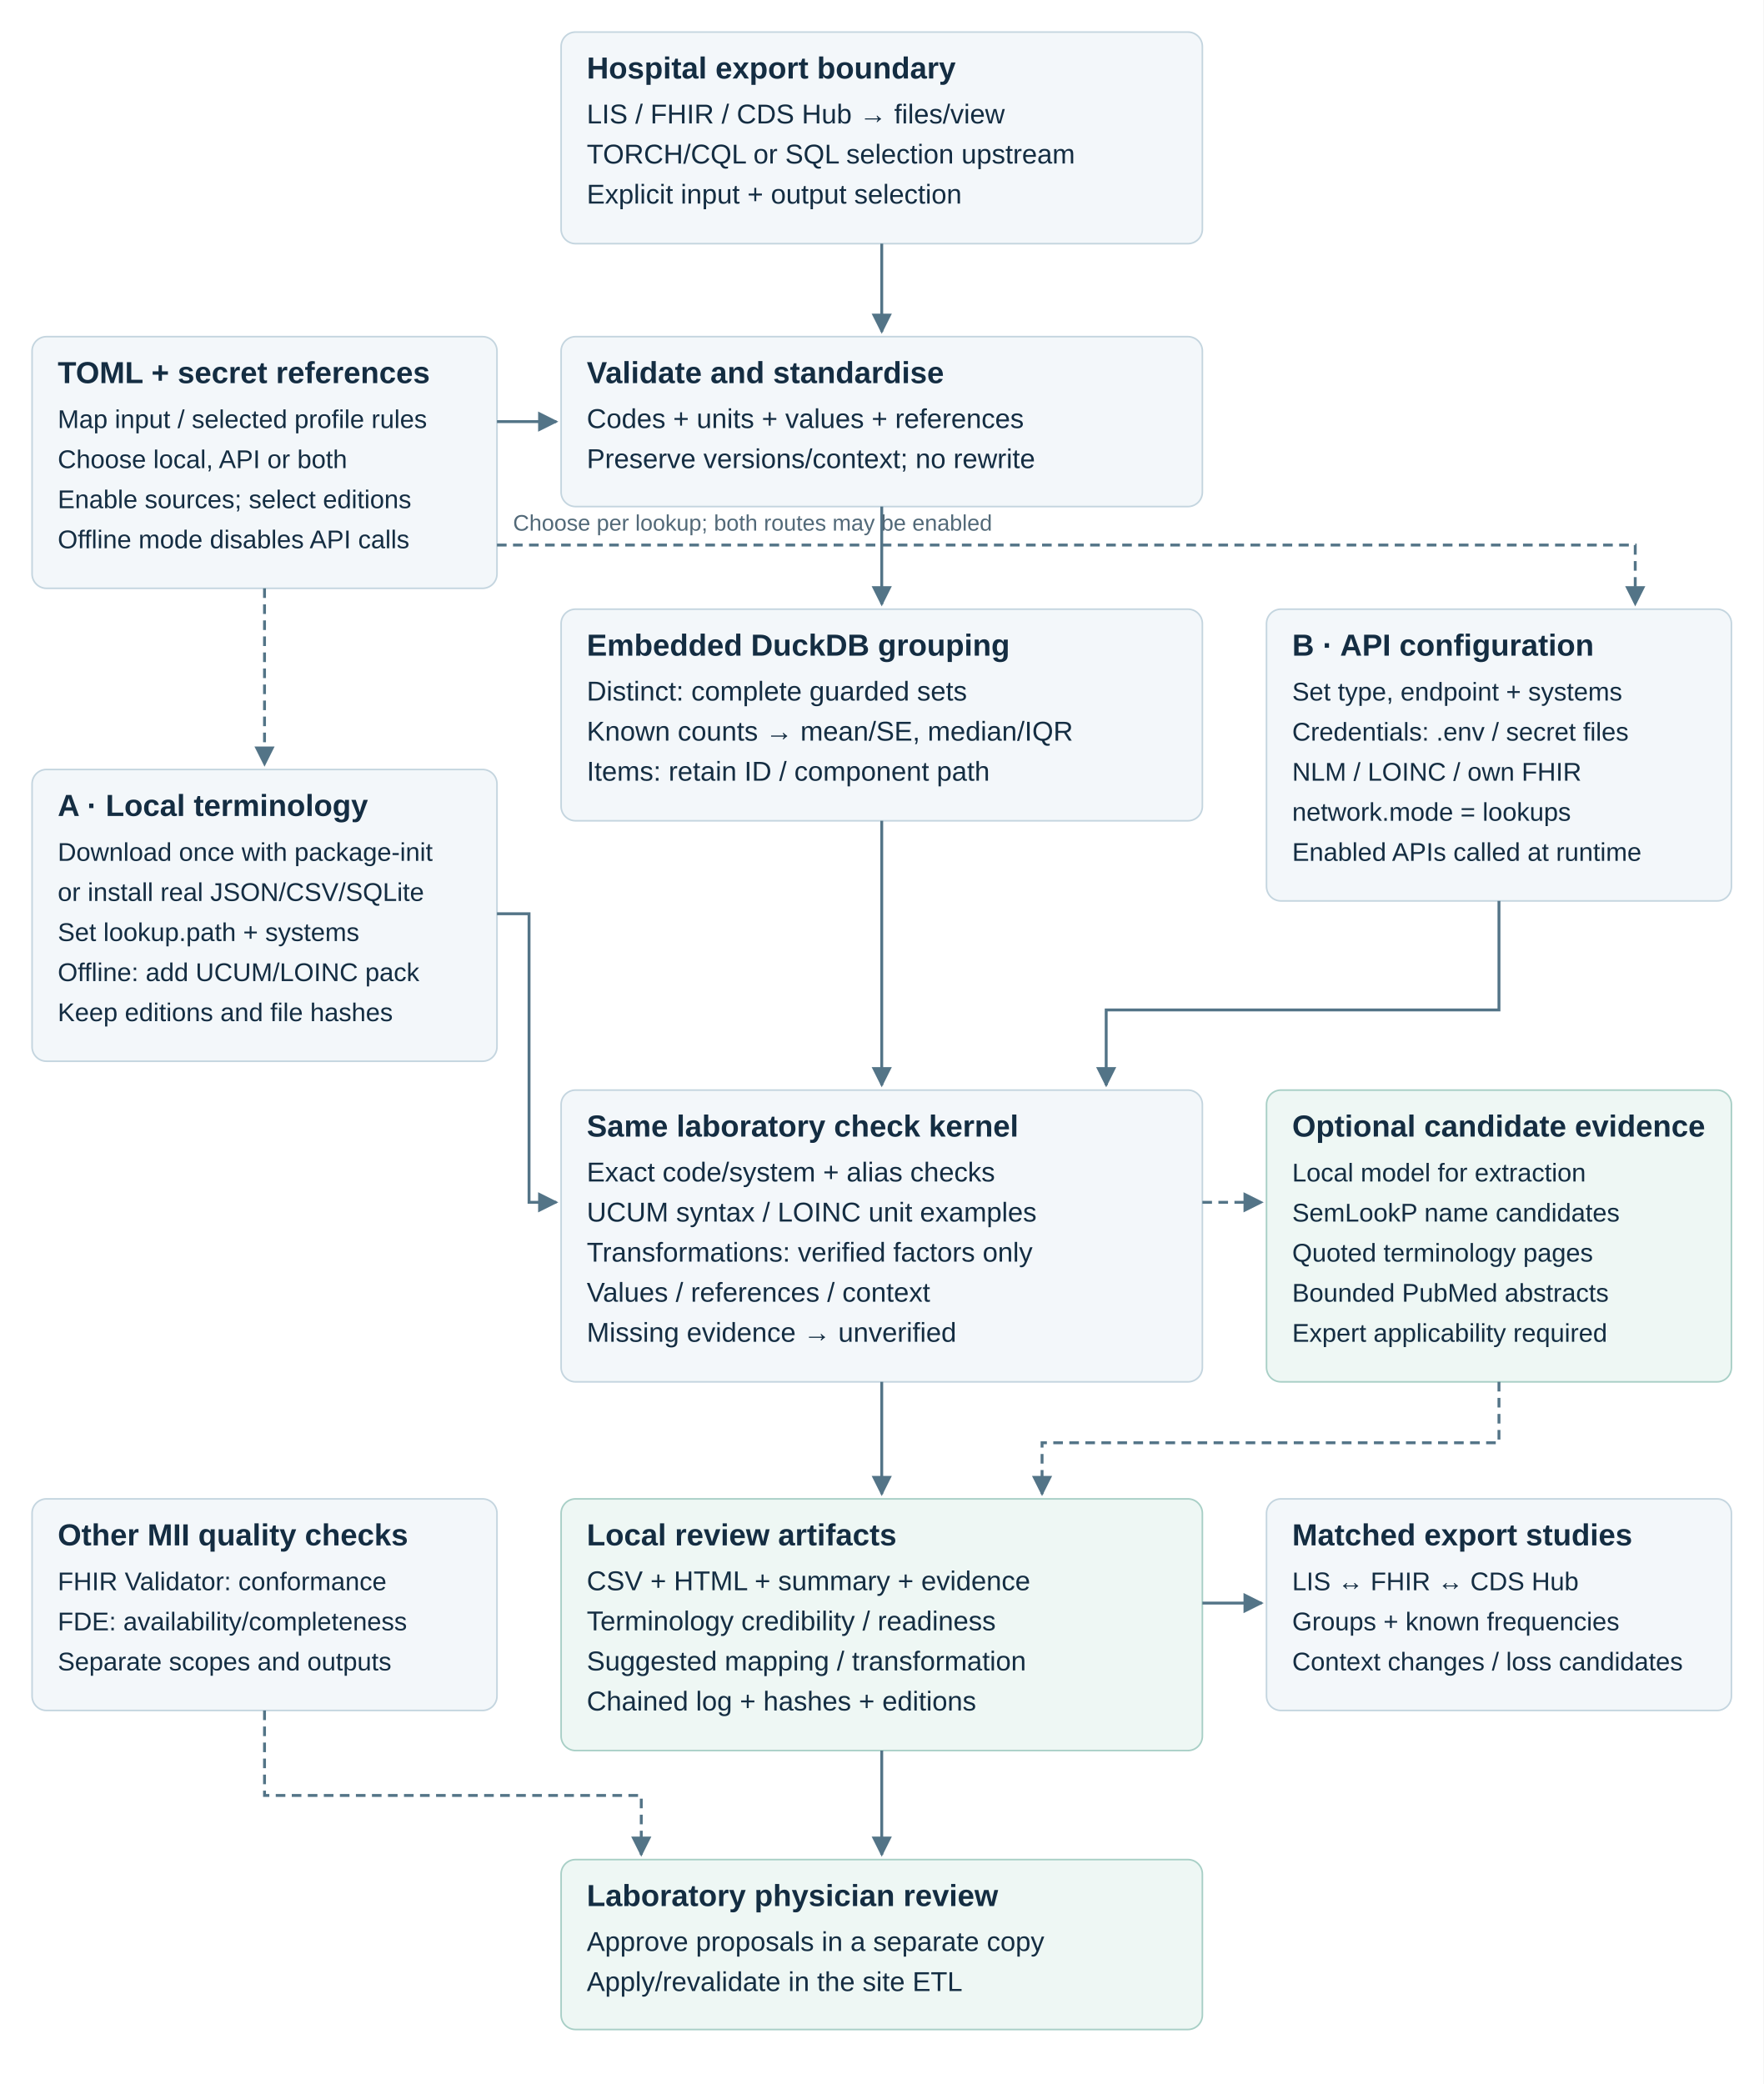
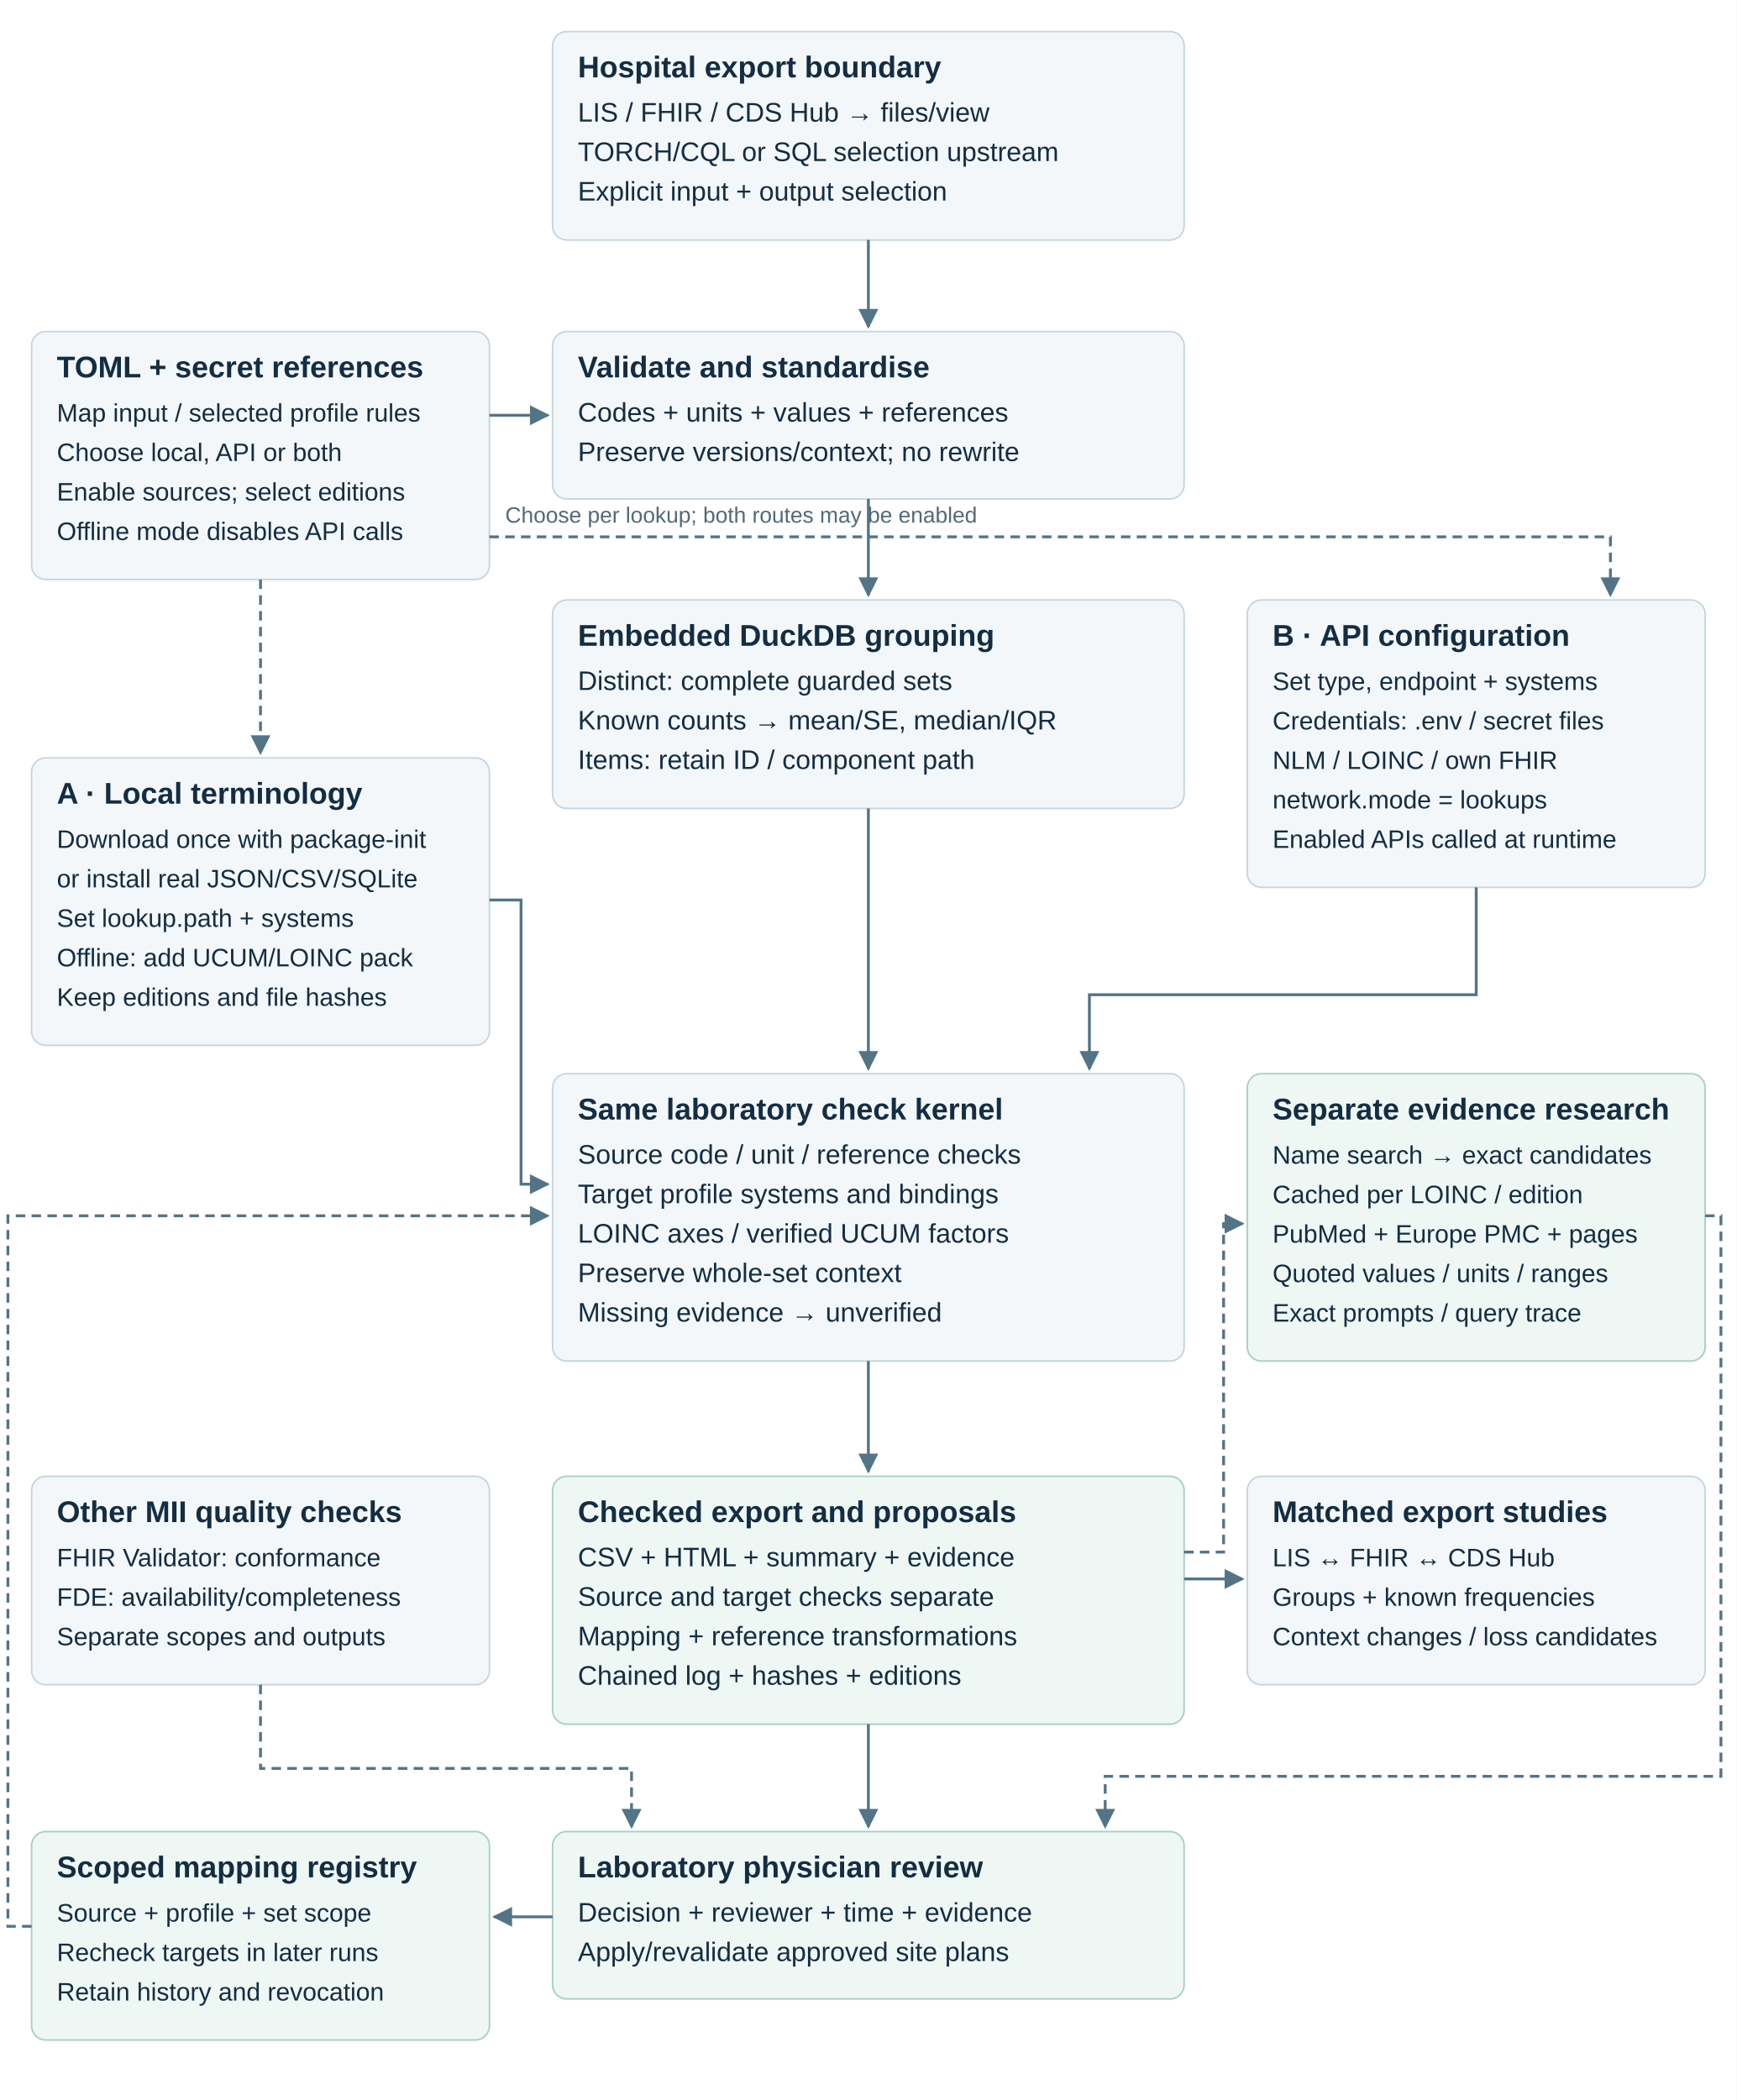
- <svg xmlns="http://www.w3.org/2000/svg" width="1100" height="1300" viewBox="0 0 1100 1300" role="img" aria-labelledby="title desc">
+ <svg xmlns="http://www.w3.org/2000/svg" width="1100" height="1330" viewBox="0 0 1100 1330" role="img" aria-labelledby="title desc">
  <defs>
    <marker id="arrow" viewBox="0 0 10 10" refX="9" refY="5" markerWidth="7" markerHeight="7" orient="auto-start-reverse">
      <path d="M0 0 L10 5 L0 10z" fill="#537487" />
    </marker>
  </defs>
  <style>text{font-family:Arial,sans-serif;fill:#142d42}.heading{font-size:19px;font-weight:700}.body{font-size:17px}.label{font-size:14px;fill:#526978}</style>
  <rect width="1100" height="100%" fill="white" />
  <g data-node="INPUT">
    <rect x="350" y="20" width="400" height="132" rx="9" fill="#f3f7fa" stroke="#c4d5df" />
    <text x="366" y="49" class="heading">Hospital export boundary</text>
    <text x="366" y="77" class="body">LIS / FHIR / CDS Hub → files/view</text>
    <text x="366" y="102" class="body">TORCH/CQL or SQL selection upstream</text>
    <text x="366" y="127" class="body">Explicit input + output selection</text>
  </g>
  <g data-node="CONFIG">
    <rect x="20" y="210" width="290" height="157" rx="9" fill="#f3f7fa" stroke="#c4d5df" />
    <text x="36" y="239" class="heading">TOML + secret references</text>
    <text x="36" y="267" class="body" style="font-size:16px">Map input / selected profile rules</text>
    <text x="36" y="292" class="body" style="font-size:16px">Choose local, API or both</text>
    <text x="36" y="317" class="body" style="font-size:16px">Enable sources; select editions</text>
    <text x="36" y="342" class="body" style="font-size:16px">Offline mode disables API calls</text>
  </g>
  <g data-node="NORMAL">
    <rect x="350" y="210" width="400" height="106" rx="9" fill="#f3f7fa" stroke="#c4d5df" />
    <text x="366" y="239" class="heading">Validate and standardise</text>
    <text x="366" y="267" class="body">Codes + units + values + references</text>
    <text x="366" y="292" class="body">Preserve versions/context; no rewrite</text>
  </g>
  <g data-node="GROUP">
    <rect x="350" y="380" width="400" height="132" rx="9" fill="#f3f7fa" stroke="#c4d5df" />
    <text x="366" y="409" class="heading">Embedded DuckDB grouping</text>
    <text x="366" y="437" class="body">Distinct: complete guarded sets</text>
    <text x="366" y="462" class="body">Known counts → mean/SE, median/IQR</text>
    <text x="366" y="487" class="body">Items: retain ID / component path</text>
  </g>
  <g data-node="LOCAL">
    <rect x="20" y="480" width="290" height="182" rx="9" fill="#f3f7fa" stroke="#c4d5df" />
    <text x="36" y="509" class="heading">A · Local terminology</text>
    <text x="36" y="537" class="body" style="font-size:16px">Download once with package-init</text>
    <text x="36" y="562" class="body" style="font-size:16px">or install real JSON/CSV/SQLite</text>
    <text x="36" y="587" class="body" style="font-size:16px">Set lookup.path + systems</text>
    <text x="36" y="612" class="body" style="font-size:16px">Offline: add UCUM/LOINC pack</text>
    <text x="36" y="637" class="body" style="font-size:16px">Keep editions and file hashes</text>
  </g>
  <g data-node="API">
    <rect x="790" y="380" width="290" height="182" rx="9" fill="#f3f7fa" stroke="#c4d5df" />
    <text x="806" y="409" class="heading">B · API configuration</text>
    <text x="806" y="437" class="body" style="font-size:16px">Set type, endpoint + systems</text>
    <text x="806" y="462" class="body" style="font-size:16px">Credentials: .env / secret files</text>
    <text x="806" y="487" class="body" style="font-size:16px">NLM / LOINC / own FHIR</text>
    <text x="806" y="512" class="body" style="font-size:16px">network.mode = lookups</text>
    <text x="806" y="537" class="body" style="font-size:16px">Enabled APIs called at runtime</text>
  </g>
  <g data-node="CHECK">
    <rect x="350" y="680" width="400" height="182" rx="9" fill="#f3f7fa" stroke="#c4d5df" />
    <text x="366" y="709" class="heading">Same laboratory check kernel</text>
-     <text x="366" y="737" class="body">Exact code/system + alias checks</text>
-     <text x="366" y="762" class="body">UCUM syntax / LOINC unit examples</text>
-     <text x="366" y="787" class="body">Transformations: verified factors only</text>
-     <text x="366" y="812" class="body">Values / references / context</text>
+     <text x="366" y="737" class="body">Source code / unit / reference checks</text>
+     <text x="366" y="762" class="body">Target profile systems and bindings</text>
+     <text x="366" y="787" class="body">LOINC axes / verified UCUM factors</text>
+     <text x="366" y="812" class="body">Preserve whole-set context</text>
    <text x="366" y="837" class="body">Missing evidence → unverified</text>
  </g>
  <g data-node="RESEARCH">
    <rect x="790" y="680" width="290" height="182" rx="9" fill="#eef7f4" stroke="#a8cfc6" />
-     <text x="806" y="709" class="heading">Optional candidate evidence</text>
-     <text x="806" y="737" class="body" style="font-size:16px">Local model for extraction</text>
-     <text x="806" y="762" class="body" style="font-size:16px">SemLookP name candidates</text>
-     <text x="806" y="787" class="body" style="font-size:16px">Quoted terminology pages</text>
-     <text x="806" y="812" class="body" style="font-size:16px">Bounded PubMed abstracts</text>
-     <text x="806" y="837" class="body" style="font-size:16px">Expert applicability required</text>
+     <text x="806" y="709" class="heading">Separate evidence research</text>
+     <text x="806" y="737" class="body" style="font-size:16px">Name search → exact candidates</text>
+     <text x="806" y="762" class="body" style="font-size:16px">Cached per LOINC / edition</text>
+     <text x="806" y="787" class="body" style="font-size:16px">PubMed + Europe PMC + pages</text>
+     <text x="806" y="812" class="body" style="font-size:16px">Quoted values / units / ranges</text>
+     <text x="806" y="837" class="body" style="font-size:16px">Exact prompts / query trace</text>
  </g>
  <g data-node="QC">
    <rect x="20" y="935" width="290" height="132" rx="9" fill="#f3f7fa" stroke="#c4d5df" />
    <text x="36" y="964" class="heading">Other MII quality checks</text>
    <text x="36" y="992" class="body" style="font-size:16px">FHIR Validator: conformance</text>
    <text x="36" y="1017" class="body" style="font-size:16px">FDE: availability/completeness</text>
    <text x="36" y="1042" class="body" style="font-size:16px">Separate scopes and outputs</text>
  </g>
  <g data-node="OUTPUT">
    <rect x="350" y="935" width="400" height="157" rx="9" fill="#eef7f4" stroke="#a8cfc6" />
-     <text x="366" y="964" class="heading">Local review artifacts</text>
+     <text x="366" y="964" class="heading">Checked export and proposals</text>
    <text x="366" y="992" class="body">CSV + HTML + summary + evidence</text>
-     <text x="366" y="1017" class="body">Terminology credibility / readiness</text>
-     <text x="366" y="1042" class="body">Suggested mapping / transformation</text>
+     <text x="366" y="1017" class="body">Source and target checks separate</text>
+     <text x="366" y="1042" class="body">Mapping + reference transformations</text>
    <text x="366" y="1067" class="body">Chained log + hashes + editions</text>
  </g>
  <g data-node="STUDY">
    <rect x="790" y="935" width="290" height="132" rx="9" fill="#f3f7fa" stroke="#c4d5df" />
    <text x="806" y="964" class="heading">Matched export studies</text>
    <text x="806" y="992" class="body" style="font-size:16px">LIS ↔ FHIR ↔ CDS Hub</text>
    <text x="806" y="1017" class="body" style="font-size:16px">Groups + known frequencies</text>
    <text x="806" y="1042" class="body" style="font-size:16px">Context changes / loss candidates</text>
  </g>
+   <g data-node="REGISTRY">
+     <rect x="20" y="1160" width="290" height="132" rx="9" fill="#eef7f4" stroke="#a8cfc6" />
+     <text x="36" y="1189" class="heading">Scoped mapping registry</text>
+     <text x="36" y="1217" class="body" style="font-size:16px">Source + profile + set scope</text>
+     <text x="36" y="1242" class="body" style="font-size:16px">Recheck targets in later runs</text>
+     <text x="36" y="1267" class="body" style="font-size:16px">Retain history and revocation</text>
+   </g>
  <g data-node="EXPERT">
    <rect x="350" y="1160" width="400" height="106" rx="9" fill="#eef7f4" stroke="#a8cfc6" />
    <text x="366" y="1189" class="heading">Laboratory physician review</text>
-     <text x="366" y="1217" class="body">Approve proposals in a separate copy</text>
-     <text x="366" y="1242" class="body">Apply/revalidate in the site ETL</text>
+     <text x="366" y="1217" class="body">Decision + reviewer + time + evidence</text>
+     <text x="366" y="1242" class="body">Apply/revalidate approved site plans</text>
  </g>
  <path data-edge="INPUT-NORMAL" d="M550 152 V207" fill="none" stroke="#537487" stroke-width="1.8" marker-end="url(#arrow)" />
  <path data-edge="CONFIG-NORMAL" d="M310 263 H347" fill="none" stroke="#537487" stroke-width="1.8" marker-end="url(#arrow)" />
  <path data-edge="NORMAL-GROUP" d="M550 316 V377" fill="none" stroke="#537487" stroke-width="1.8" marker-end="url(#arrow)" />
  <path data-edge="CONFIG-LOCAL" d="M165 367 V477" fill="none" stroke="#537487" stroke-width="1.8" stroke-dasharray="6 4" marker-end="url(#arrow)" />
  <path data-edge="CONFIG-API" d="M310 340 H1020 V377" fill="none" stroke="#537487" stroke-width="1.8" stroke-dasharray="6 4" marker-end="url(#arrow)" />
  <path data-edge="GROUP-CHECK" d="M550 512 V677" fill="none" stroke="#537487" stroke-width="1.8" marker-end="url(#arrow)" />
  <path data-edge="LOCAL-CHECK" d="M310 570 H330 V750 H347" fill="none" stroke="#537487" stroke-width="1.8" marker-end="url(#arrow)" />
  <path data-edge="API-CHECK" d="M935 562 V630 H690 V677" fill="none" stroke="#537487" stroke-width="1.8" marker-end="url(#arrow)" />
-   <path data-edge="CHECK-RESEARCH" d="M750 750 H787" fill="none" stroke="#537487" stroke-width="1.8" stroke-dasharray="6 4" marker-end="url(#arrow)" />
+   <path data-edge="OUTPUT-RESEARCH" d="M750 983 H775 V775 H787" fill="none" stroke="#537487" stroke-width="1.8" stroke-dasharray="6 4" marker-end="url(#arrow)" />
  <path data-edge="CHECK-OUTPUT" d="M550 862 V932" fill="none" stroke="#537487" stroke-width="1.8" marker-end="url(#arrow)" />
-   <path data-edge="RESEARCH-OUTPUT" d="M935 862 V900 H650 V932" fill="none" stroke="#537487" stroke-width="1.8" stroke-dasharray="6 4" marker-end="url(#arrow)" />
+   <path data-edge="RESEARCH-EXPERT" d="M1080 770 H1090 V1125 H700 V1157" fill="none" stroke="#537487" stroke-width="1.8" stroke-dasharray="6 4" marker-end="url(#arrow)" />
+   <path data-edge="EXPERT-REGISTRY" d="M350 1214 H313" fill="none" stroke="#537487" stroke-width="1.8" marker-end="url(#arrow)" />
+   <path data-edge="REGISTRY-CHECK" d="M20 1220 H5 V770 H347" fill="none" stroke="#537487" stroke-width="1.8" stroke-dasharray="6 4" marker-end="url(#arrow)" />
  <path data-edge="OUTPUT-STUDY" d="M750 1000 H787" fill="none" stroke="#537487" stroke-width="1.8" marker-end="url(#arrow)" />
  <path data-edge="OUTPUT-EXPERT" d="M550 1092 V1157" fill="none" stroke="#537487" stroke-width="1.8" marker-end="url(#arrow)" />
  <path data-edge="QC-EXPERT" d="M165 1067 V1120 H400 V1157" fill="none" stroke="#537487" stroke-width="1.8" stroke-dasharray="6 4" marker-end="url(#arrow)" />
  <text x="320" y="331" class="label">Choose per lookup; both routes may be enabled</text>
</svg>
